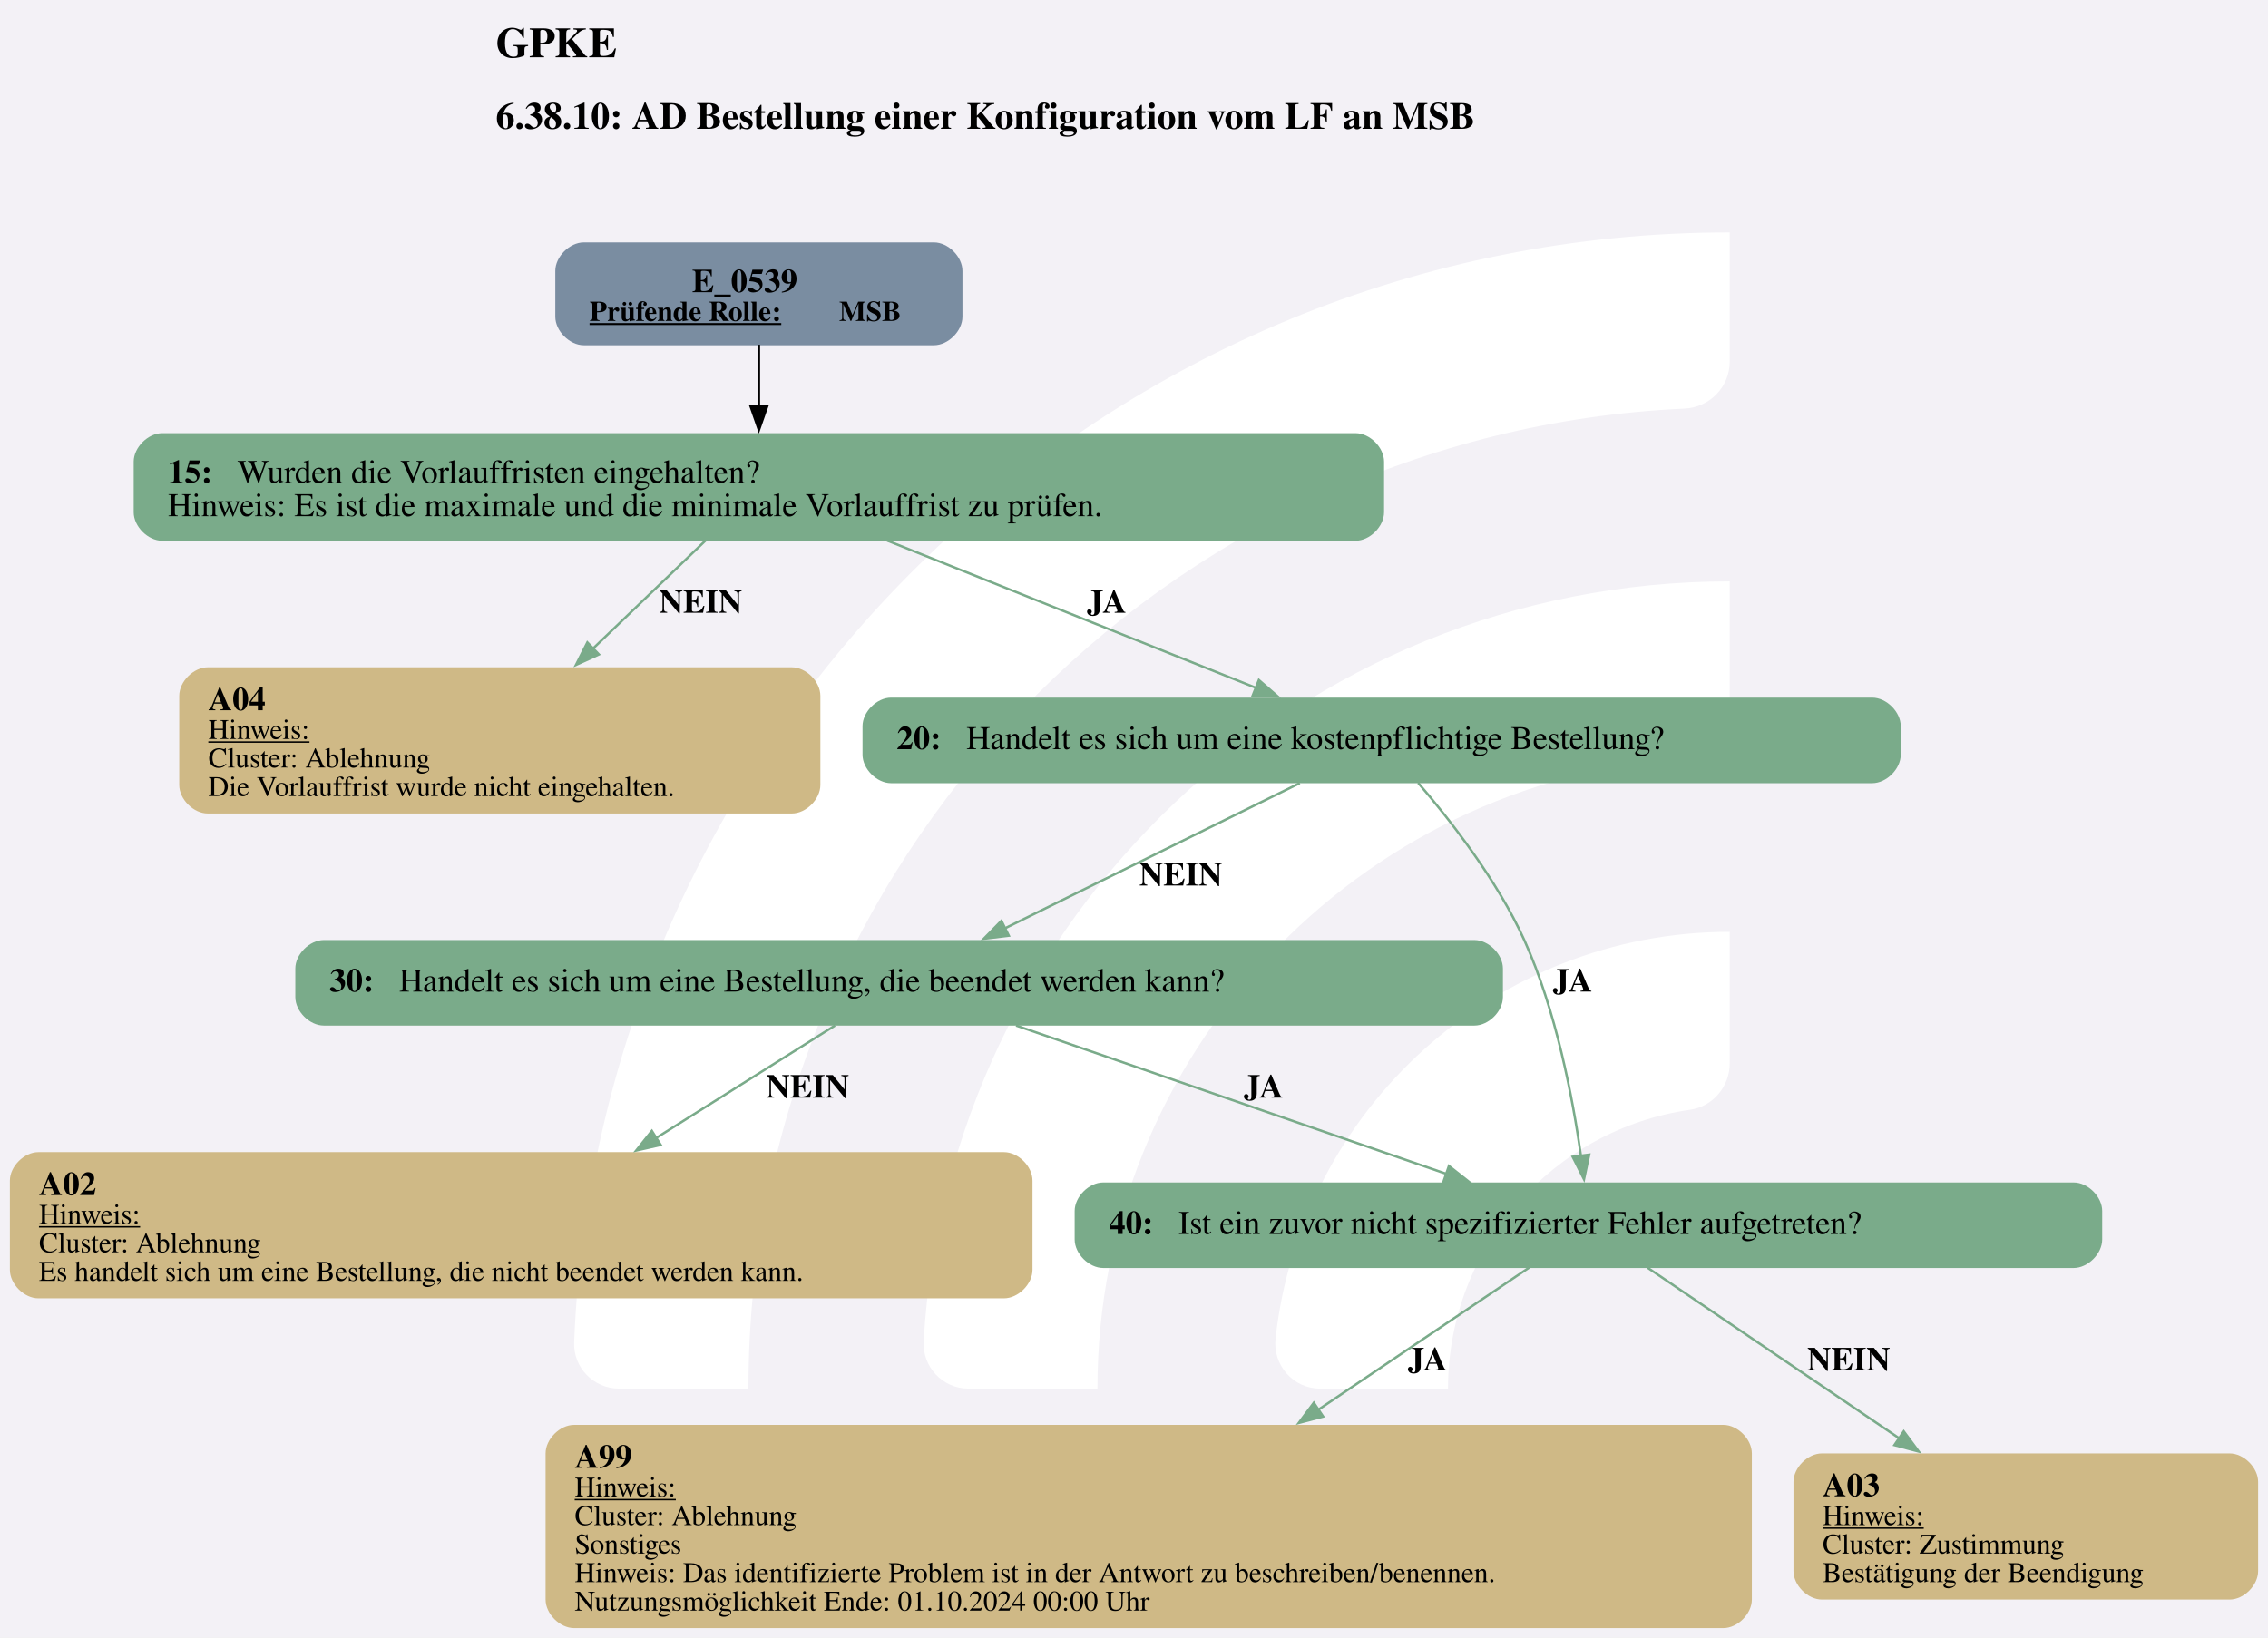
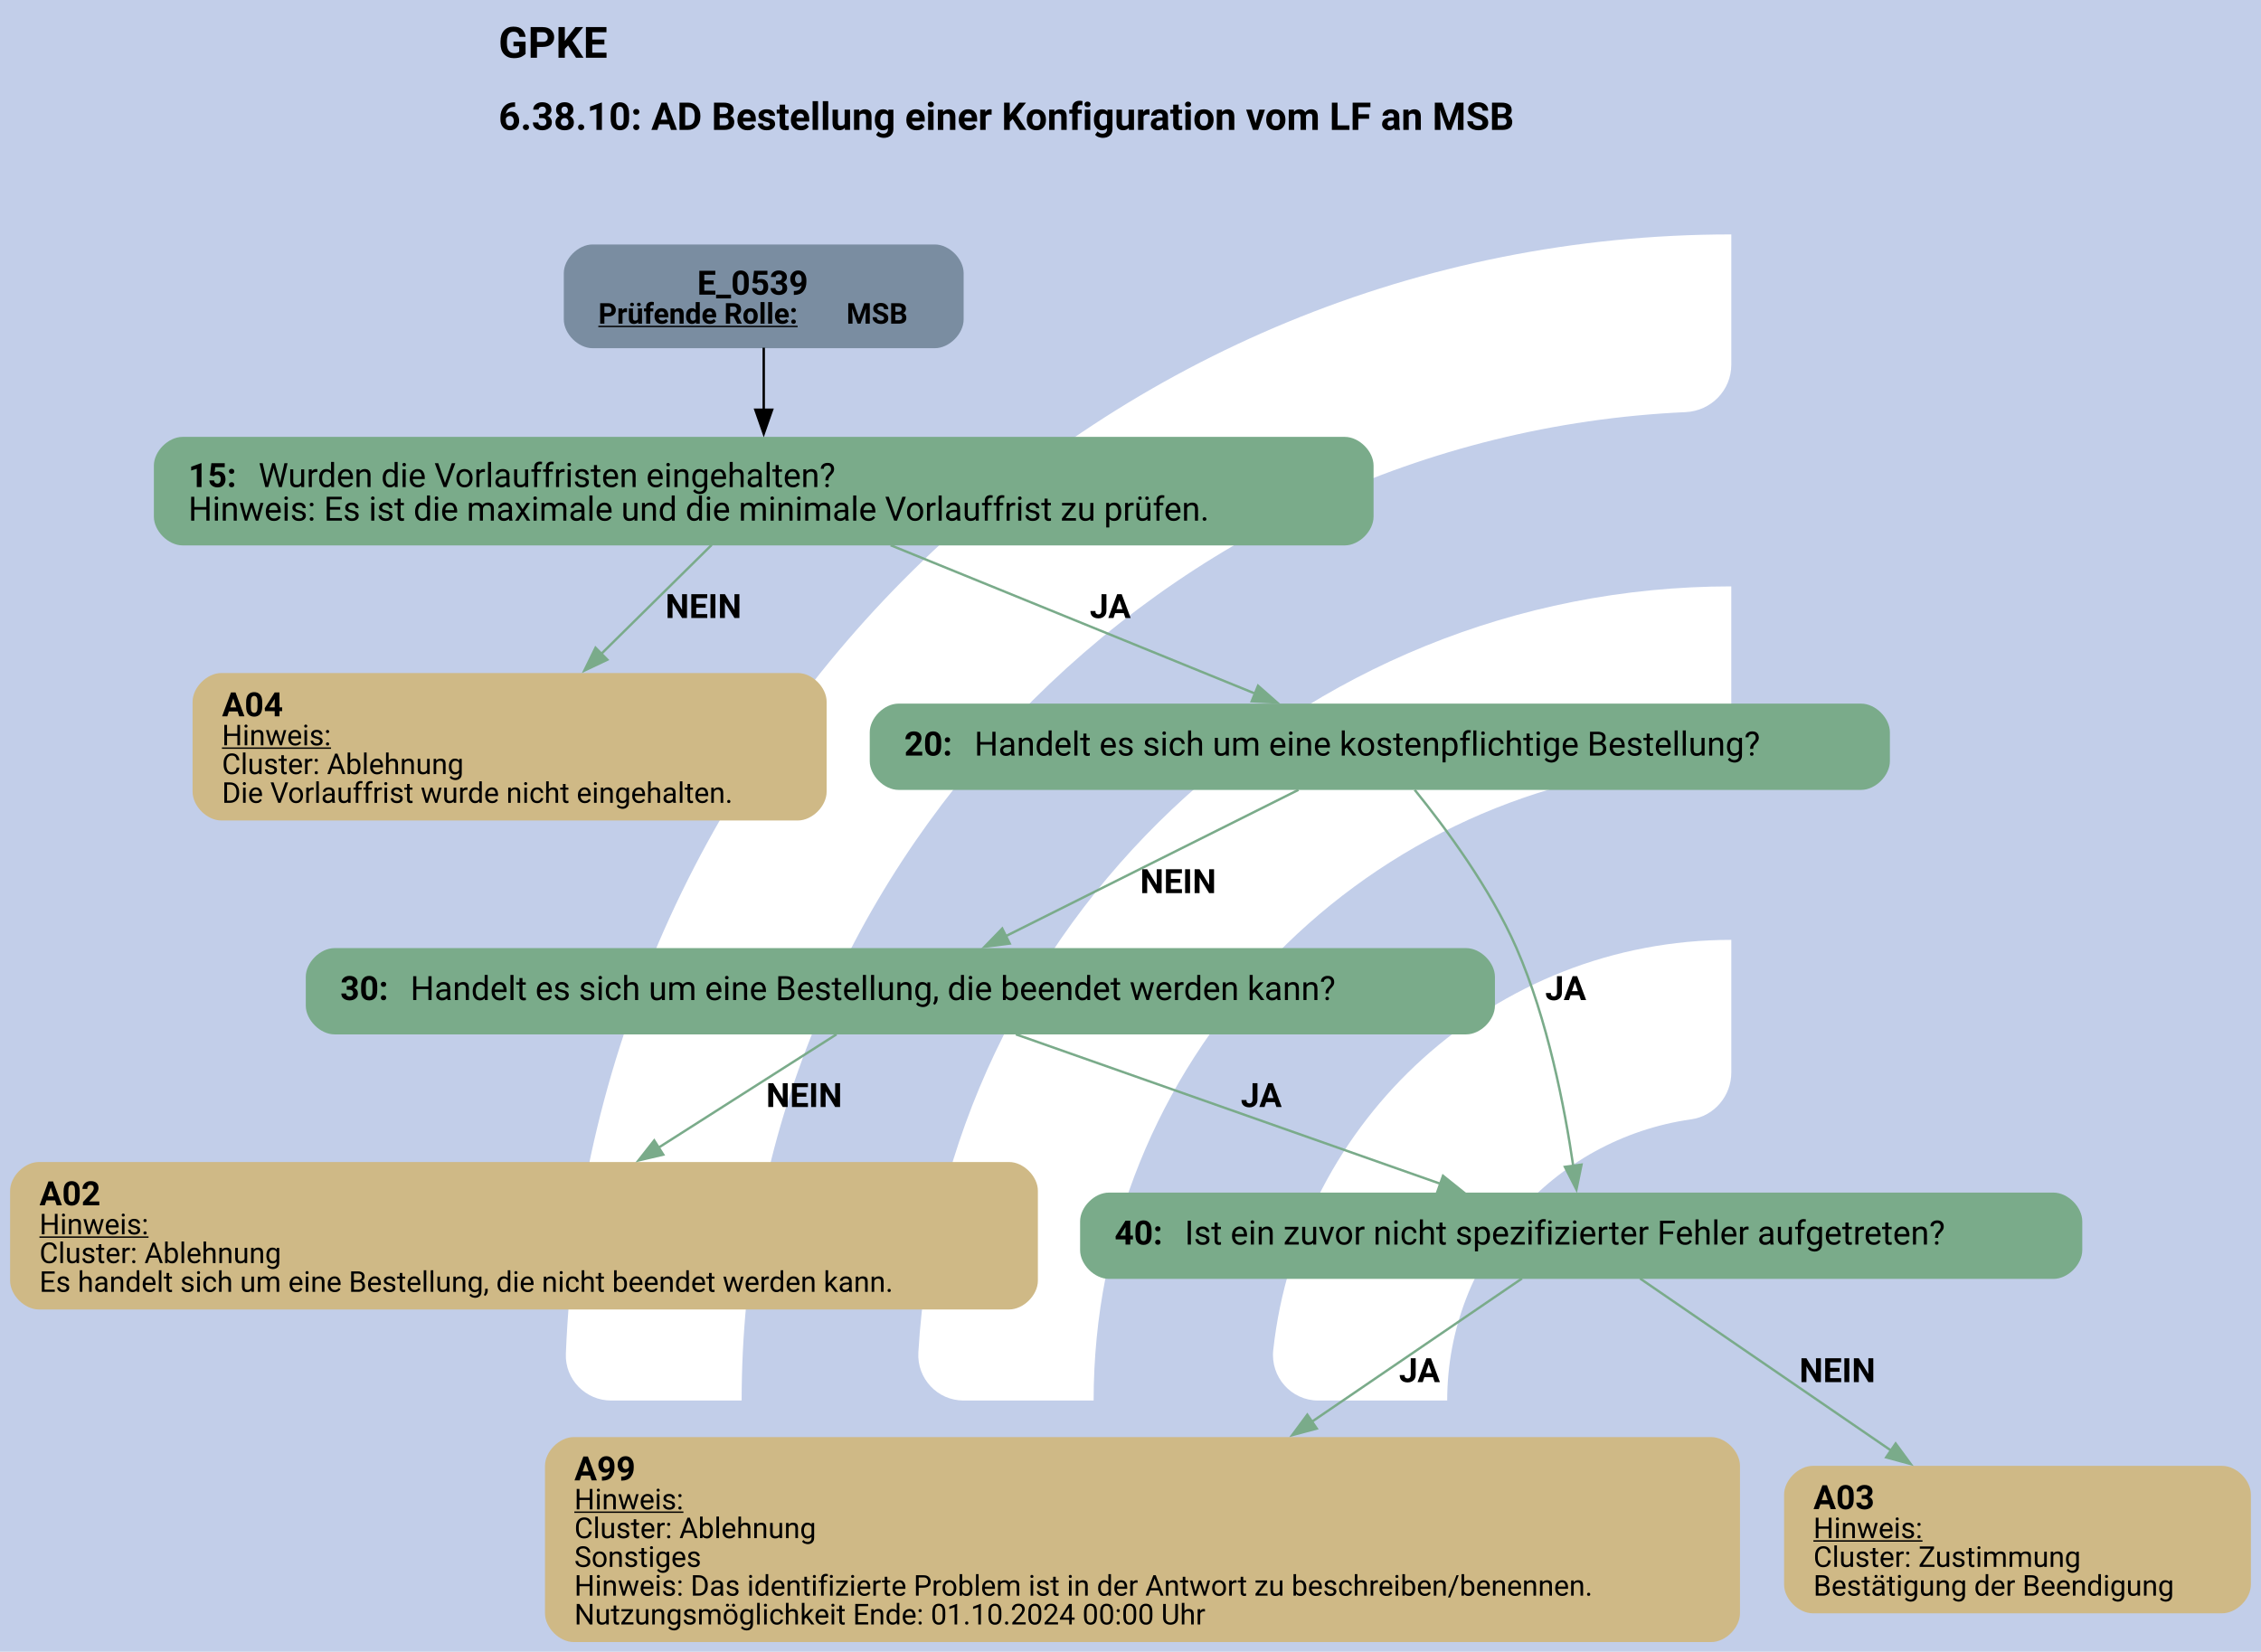
- <svg xmlns="http://www.w3.org/2000/svg" version="1.1" width="1272.0px" viewBox="0 0 1272.0 918.667" height="918.667px">
+ <svg xmlns="http://www.w3.org/2000/svg" version="1.1" width="1257.333px" viewBox="0 0 1257.333 918.667" height="918.667px">
  <g>
-     <svg version="1.1" width="1272.0px" viewBox="0 0 1272.0 918.667" height="918.667px">
-       <polygon fill="#f3f1f6" points="0,0 1272.0,0 1272.0,918.667 0,918.667" />
+     <svg version="1.1" width="1257.333px" viewBox="0 0 1257.333 918.667" height="918.667px">
+       <polygon fill="#c2cee9" points="0,0 1257.333,0 1257.333,918.667 0,918.667" />
      <g>
-         <g transform="translate(261.3672, 91.86667) scale(1 1) translate(0, 0) scale(1.293532 1.293532) ">
+         <g transform="translate(254.0338, 91.86667) scale(1 1) translate(0, 0) scale(1.293532 1.293532) ">
          <defs>
            <style>.cls-1{fill:#fff;}</style>
          </defs>
          <path class="cls-1" d="M122.44,531.2h-56.1c-11,0-19.9-9.12-19.46-20.11C57.47,243.89,278.15,29.78,547.91,29.78v56.02c0,10.98-8.69,19.89-19.66,20.39-225.51,10.31-405.8,197-405.8,425Z" />
          <path class="cls-1" d="M273.78,531.2h-55.93c-11.23,0-20.09-9.48-19.43-20.69,10.74-183.44,163.39-329.39,349.48-329.39v56.26c0,10.71-8.27,19.62-18.96,20.35-142.35,9.77-255.17,128.69-255.17,273.46Z" />
          <path class="cls-1" d="M425.77,531.2h-55.45c-11.65,0-20.6-10.17-19.33-21.75,10.87-99.03,95.03-176.34,196.92-176.34v57.01c0,10.05-7.28,18.75-17.23,20.16-59.22,8.4-104.91,59.42-104.91,120.92Z" />
        </g>
-         <svg width="954pt" height="689pt" viewBox="0.00 0.00 953.86 689.12">
+         <svg width="943pt" height="689pt" viewBox="0.00 0.00 942.73 689.12">
          <g id="graph0" class="graph" transform="scale(1 1) rotate(0) translate(4 685.12)">
-             <text text-anchor="start" x="204.43" y="-661.02" font-family="Times,serif" font-weight="bold" font-size="18.00">GPKE</text>
-             <text text-anchor="start" x="204.43" y="-630.92" font-family="Times,serif" font-weight="bold" font-size="16.00">6.38.10: AD Bestellung einer Konfiguration vom LF an MSB</text>
+             <text text-anchor="start" x="203.74" y="-661.02" font-family="Roboto, sans-serif" font-weight="bold" font-size="18.00">GPKE</text>
+             <text text-anchor="start" x="203.74" y="-630.92" font-family="Roboto, sans-serif" font-weight="bold" font-size="16.00">6.38.10: AD Bestellung einer Konfiguration vom LF an MSB</text>
            <g id="node1" class="node">
-               <path fill="#7a8da1" stroke="black" stroke-width="0" d="M388.76,-583.12C388.76,-583.12 241.47,-583.12 241.47,-583.12 235.47,-583.12 229.47,-577.12 229.47,-571.12 229.47,-571.12 229.47,-551.84 229.47,-551.84 229.47,-545.84 235.47,-539.84 241.47,-539.84 241.47,-539.84 388.76,-539.84 388.76,-539.84 394.76,-539.84 400.76,-545.84 400.76,-551.84 400.76,-551.84 400.76,-571.12 400.76,-571.12 400.76,-577.12 394.76,-583.12 388.76,-583.12" />
-               <text text-anchor="start" x="286.99" y="-562.18" font-family="Times,serif" font-weight="bold" font-size="14.00">E_0539</text>
-               <text text-anchor="start" x="243.87" y="-550.08" font-family="Times,serif" font-weight="bold" text-decoration="underline" font-size="12.00">Prüfende Rolle:</text>
-               <text text-anchor="start" x="348.87" y="-550.08" font-family="Times,serif" font-weight="bold" font-size="12.00"> MSB</text>
+               <path fill="#7a8da1" stroke="black" stroke-width="0" d="M385.76,-583.12C385.76,-583.12 242.97,-583.12 242.97,-583.12 236.97,-583.12 230.97,-577.12 230.97,-571.12 230.97,-571.12 230.97,-551.84 230.97,-551.84 230.97,-545.84 236.97,-539.84 242.97,-539.84 242.97,-539.84 385.76,-539.84 385.76,-539.84 391.76,-539.84 397.76,-545.84 397.76,-551.84 397.76,-551.84 397.76,-571.12 397.76,-571.12 397.76,-577.12 391.76,-583.12 385.76,-583.12" />
+               <text text-anchor="start" x="286.62" y="-562.18" font-family="Roboto, sans-serif" font-weight="bold" font-size="14.00">E_0539</text>
+               <text text-anchor="start" x="245.37" y="-550.08" font-family="Roboto, sans-serif" font-weight="bold" text-decoration="underline" font-size="12.00">Prüfende Rolle:</text>
+               <text text-anchor="start" x="348.87" y="-550.08" font-family="Roboto, sans-serif" font-weight="bold" font-size="12.00"> MSB</text>
            </g>
            <g id="node2" class="node">
-               <path fill="#7aab8a" stroke="black" stroke-width="0" d="M566.14,-502.84C566.14,-502.84 64.09,-502.84 64.09,-502.84 58.09,-502.84 52.09,-496.84 52.09,-490.84 52.09,-490.84 52.09,-469.56 52.09,-469.56 52.09,-463.56 58.09,-457.56 64.09,-457.56 64.09,-457.56 566.14,-457.56 566.14,-457.56 572.14,-457.56 578.14,-463.56 578.14,-469.56 578.14,-469.56 578.14,-490.84 578.14,-490.84 578.14,-496.84 572.14,-502.84 566.14,-502.84" />
-               <text text-anchor="start" x="66.49" y="-481.9" font-family="Times,serif" font-weight="bold" font-size="14.00">15: </text>
-               <text text-anchor="start" x="95.74" y="-481.9" font-family="Times,serif" font-size="14.00">Wurden die Vorlauffristen eingehalten?</text>
-               <text text-anchor="start" x="66.49" y="-467.9" font-family="Times,serif" font-size="14.00">Hinweis: Es ist die maximale und die minimale Vorlauffrist zu prüfen.</text>
+               <path fill="#7aab8a" stroke="black" stroke-width="0" d="M556.76,-502.84C556.76,-502.84 71.97,-502.84 71.97,-502.84 65.97,-502.84 59.97,-496.84 59.97,-490.84 59.97,-490.84 59.97,-469.56 59.97,-469.56 59.97,-463.56 65.97,-457.56 71.97,-457.56 71.97,-457.56 556.76,-457.56 556.76,-457.56 562.76,-457.56 568.76,-463.56 568.76,-469.56 568.76,-469.56 568.76,-490.84 568.76,-490.84 568.76,-496.84 562.76,-502.84 556.76,-502.84" />
+               <text text-anchor="start" x="74.37" y="-481.9" font-family="Roboto, sans-serif" font-weight="bold" font-size="14.00">15: </text>
+               <text text-anchor="start" x="103.62" y="-481.9" font-family="Roboto, sans-serif" font-size="14.00">Wurden die Vorlauffristen eingehalten?</text>
+               <text text-anchor="start" x="74.37" y="-467.9" font-family="Roboto, sans-serif" font-size="14.00">Hinweis: Es ist die maximale und die minimale Vorlauffrist zu prüfen.</text>
            </g>
            <g id="edge1" class="edge">
-               <path fill="none" stroke="black" d="M315.12,-540.06C315.12,-532.09 315.12,-522.74 315.12,-513.88" />
-               <polygon fill="black" stroke="black" points="318.62,-514.17 315.12,-504.17 311.62,-514.17 318.62,-514.17" />
+               <path fill="none" stroke="black" d="M314.37,-540.06C314.37,-532.09 314.37,-522.74 314.37,-513.88" />
+               <polygon fill="black" stroke="black" points="317.87,-514.17 314.37,-504.17 310.87,-514.17 317.87,-514.17" />
            </g>
            <g id="node3" class="node">
-               <path fill="#cfb986" stroke="black" stroke-width="0" d="M328.98,-404.31C328.98,-404.31 83.25,-404.31 83.25,-404.31 77.25,-404.31 71.25,-398.31 71.25,-392.31 71.25,-392.31 71.25,-354.79 71.25,-354.79 71.25,-348.79 77.25,-342.79 83.25,-342.79 83.25,-342.79 328.98,-342.79 328.98,-342.79 334.98,-342.79 340.98,-348.79 340.98,-354.79 340.98,-354.79 340.98,-392.31 340.98,-392.31 340.98,-398.31 334.98,-404.31 328.98,-404.31" />
-               <text text-anchor="start" x="83.49" y="-386.25" font-family="Times,serif" font-weight="bold" font-size="14.00">A04</text>
-               <text text-anchor="start" x="83.49" y="-374.15" font-family="Times,serif" text-decoration="underline" font-size="12.00">Hinweis:</text>
-               <text text-anchor="start" x="83.49" y="-362.15" font-family="Times,serif" font-size="12.00">Cluster: Ablehnung</text>
-               <text text-anchor="start" x="83.49" y="-350.15" font-family="Times,serif" font-size="12.00">Die Vorlauffrist wurde nicht eingehalten.</text>
+               <path fill="#cfb986" stroke="black" stroke-width="0" d="M328.61,-404.31C328.61,-404.31 88.12,-404.31 88.12,-404.31 82.12,-404.31 76.12,-398.31 76.12,-392.31 76.12,-392.31 76.12,-354.79 76.12,-354.79 76.12,-348.79 82.12,-342.79 88.12,-342.79 88.12,-342.79 328.61,-342.79 328.61,-342.79 334.61,-342.79 340.61,-348.79 340.61,-354.79 340.61,-354.79 340.61,-392.31 340.61,-392.31 340.61,-398.31 334.61,-404.31 328.61,-404.31" />
+               <text text-anchor="start" x="88.37" y="-386.25" font-family="Roboto, sans-serif" font-weight="bold" font-size="14.00">A04</text>
+               <text text-anchor="start" x="88.37" y="-374.15" font-family="Roboto, sans-serif" text-decoration="underline" font-size="12.00">Hinweis:</text>
+               <text text-anchor="start" x="88.37" y="-362.15" font-family="Roboto, sans-serif" font-size="12.00">Cluster: Ablehnung</text>
+               <text text-anchor="start" x="88.37" y="-350.15" font-family="Roboto, sans-serif" font-size="12.00">Die Vorlauffrist wurde nicht eingehalten.</text>
            </g>
            <g id="edge2" class="edge">
-               <path fill="none" stroke="#7aab8a" d="M292.79,-457.77C279.11,-444.63 261.21,-427.45 245.23,-412.1" />
-               <polygon fill="#7aab8a" stroke="#7aab8a" points="247.81,-409.73 238.17,-405.33 242.96,-414.78 247.81,-409.73" />
-               <text text-anchor="start" x="273.12" y="-427.26" font-family="Times,serif" font-weight="bold" font-size="14.00">NEIN</text>
+               <path fill="none" stroke="#7aab8a" d="M292.66,-457.77C279.35,-444.63 261.94,-427.45 246.4,-412.1" />
+               <polygon fill="#7aab8a" stroke="#7aab8a" points="249.13,-409.88 239.56,-405.34 244.21,-414.86 249.13,-409.88" />
+               <text text-anchor="start" x="273.37" y="-427.26" font-family="Roboto, sans-serif" font-weight="bold" font-size="14.00">NEIN</text>
            </g>
            <g id="node4" class="node">
-               <path fill="#7aab8a" stroke="black" stroke-width="0" d="M783.51,-391.55C783.51,-391.55 370.72,-391.55 370.72,-391.55 364.72,-391.55 358.72,-385.55 358.72,-379.55 358.72,-379.55 358.72,-367.55 358.72,-367.55 358.72,-361.55 364.72,-355.55 370.72,-355.55 370.72,-355.55 783.51,-355.55 783.51,-355.55 789.51,-355.55 795.51,-361.55 795.51,-367.55 795.51,-367.55 795.51,-379.55 795.51,-379.55 795.51,-385.55 789.51,-391.55 783.51,-391.55" />
-               <text text-anchor="start" x="373.12" y="-369.87" font-family="Times,serif" font-weight="bold" font-size="14.00">20: </text>
-               <text text-anchor="start" x="402.37" y="-369.87" font-family="Times,serif" font-size="14.00">Handelt es sich um eine kostenpflichtige Bestellung?</text>
+               <path fill="#7aab8a" stroke="black" stroke-width="0" d="M772.14,-391.55C772.14,-391.55 370.59,-391.55 370.59,-391.55 364.59,-391.55 358.59,-385.55 358.59,-379.55 358.59,-379.55 358.59,-367.55 358.59,-367.55 358.59,-361.55 364.59,-355.55 370.59,-355.55 370.59,-355.55 772.14,-355.55 772.14,-355.55 778.14,-355.55 784.14,-361.55 784.14,-367.55 784.14,-367.55 784.14,-379.55 784.14,-379.55 784.14,-385.55 778.14,-391.55 772.14,-391.55" />
+               <text text-anchor="start" x="372.99" y="-369.87" font-family="Roboto, sans-serif" font-weight="bold" font-size="14.00">20: </text>
+               <text text-anchor="start" x="402.24" y="-369.87" font-family="Roboto, sans-serif" font-size="14.00">Handelt es sich um eine kostenpflichtige Bestellung?</text>
            </g>
            <g id="edge3" class="edge">
-               <path fill="none" stroke="#7aab8a" d="M369.08,-457.64C414.57,-439.47 479.28,-413.63 524.4,-395.6" />
-               <polygon fill="#7aab8a" stroke="#7aab8a" points="525.47,-398.95 533.46,-391.99 522.87,-392.45 525.47,-398.95" />
-               <text text-anchor="start" x="453.12" y="-427.26" font-family="Times,serif" font-weight="bold" font-size="14.00">JA</text>
+               <path fill="none" stroke="#7aab8a" d="M367.3,-457.64C411.83,-439.51 475.13,-413.74 519.38,-395.72" />
+               <polygon fill="#7aab8a" stroke="#7aab8a" points="520.57,-399.01 528.52,-392 517.93,-392.53 520.57,-399.01" />
+               <text text-anchor="start" x="450.37" y="-427.26" font-family="Roboto, sans-serif" font-weight="bold" font-size="14.00">JA</text>
            </g>
            <g id="node5" class="node">
-               <path fill="#7aab8a" stroke="black" stroke-width="0" d="M616.14,-289.54C616.14,-289.54 132.09,-289.54 132.09,-289.54 126.09,-289.54 120.09,-283.54 120.09,-277.54 120.09,-277.54 120.09,-265.54 120.09,-265.54 120.09,-259.54 126.09,-253.54 132.09,-253.54 132.09,-253.54 616.14,-253.54 616.14,-253.54 622.14,-253.54 628.14,-259.54 628.14,-265.54 628.14,-265.54 628.14,-277.54 628.14,-277.54 628.14,-283.54 622.14,-289.54 616.14,-289.54" />
-               <text text-anchor="start" x="134.49" y="-267.86" font-family="Times,serif" font-weight="bold" font-size="14.00">30: </text>
-               <text text-anchor="start" x="163.74" y="-267.86" font-family="Times,serif" font-size="14.00">Handelt es sich um eine Bestellung, die beendet werden kann?</text>
+               <path fill="#7aab8a" stroke="black" stroke-width="0" d="M607.39,-289.54C607.39,-289.54 135.34,-289.54 135.34,-289.54 129.34,-289.54 123.34,-283.54 123.34,-277.54 123.34,-277.54 123.34,-265.54 123.34,-265.54 123.34,-259.54 129.34,-253.54 135.34,-253.54 135.34,-253.54 607.39,-253.54 607.39,-253.54 613.39,-253.54 619.39,-259.54 619.39,-265.54 619.39,-265.54 619.39,-277.54 619.39,-277.54 619.39,-283.54 613.39,-289.54 607.39,-289.54" />
+               <text text-anchor="start" x="137.74" y="-267.86" font-family="Roboto, sans-serif" font-weight="bold" font-size="14.00">30: </text>
+               <text text-anchor="start" x="166.99" y="-267.86" font-family="Roboto, sans-serif" font-size="14.00">Handelt es sich um eine Bestellung, die beendet werden kann?</text>
            </g>
            <g id="edge4" class="edge">
-               <path fill="none" stroke="#7aab8a" d="M542.68,-355.58C508.45,-338.72 455.82,-312.79 418.48,-294.4" />
-               <polygon fill="#7aab8a" stroke="#7aab8a" points="420.26,-291.37 409.74,-290.09 417.16,-297.65 420.26,-291.37" />
-               <text text-anchor="start" x="475.12" y="-312.49" font-family="Times,serif" font-weight="bold" font-size="14.00">NEIN</text>
+               <path fill="none" stroke="#7aab8a" d="M537.44,-355.58C503.72,-338.72 451.86,-312.79 415.07,-294.4" />
+               <polygon fill="#7aab8a" stroke="#7aab8a" points="416.99,-291.44 406.48,-290.1 413.86,-297.7 416.99,-291.44" />
+               <text text-anchor="start" x="471.37" y="-312.49" font-family="Roboto, sans-serif" font-weight="bold" font-size="14.00">NEIN</text>
            </g>
            <g id="node7" class="node">
-               <path fill="#7aab8a" stroke="black" stroke-width="0" d="M868.26,-187.53C868.26,-187.53 459.97,-187.53 459.97,-187.53 453.97,-187.53 447.97,-181.53 447.97,-175.53 447.97,-175.53 447.97,-163.53 447.97,-163.53 447.97,-157.53 453.97,-151.53 459.97,-151.53 459.97,-151.53 868.26,-151.53 868.26,-151.53 874.26,-151.53 880.26,-157.53 880.26,-163.53 880.26,-163.53 880.26,-175.53 880.26,-175.53 880.26,-181.53 874.26,-187.53 868.26,-187.53" />
-               <text text-anchor="start" x="462.37" y="-165.85" font-family="Times,serif" font-weight="bold" font-size="14.00">40: </text>
-               <text text-anchor="start" x="491.62" y="-165.85" font-family="Times,serif" font-size="14.00">Ist ein zuvor nicht spezifizierter Fehler aufgetreten?</text>
+               <path fill="#7aab8a" stroke="black" stroke-width="0" d="M852.39,-187.53C852.39,-187.53 458.34,-187.53 458.34,-187.53 452.34,-187.53 446.34,-181.53 446.34,-175.53 446.34,-175.53 446.34,-163.53 446.34,-163.53 446.34,-157.53 452.34,-151.53 458.34,-151.53 458.34,-151.53 852.39,-151.53 852.39,-151.53 858.39,-151.53 864.39,-157.53 864.39,-163.53 864.39,-163.53 864.39,-175.53 864.39,-175.53 864.39,-181.53 858.39,-187.53 852.39,-187.53" />
+               <text text-anchor="start" x="460.74" y="-165.85" font-family="Roboto, sans-serif" font-weight="bold" font-size="14.00">40: </text>
+               <text text-anchor="start" x="489.99" y="-165.85" font-family="Roboto, sans-serif" font-size="14.00">Ist ein zuvor nicht spezifizierter Fehler aufgetreten?</text>
            </g>
            <g id="edge5" class="edge">
-               <path fill="none" stroke="#7aab8a" d="M592.46,-355.71C606.16,-339.79 625.76,-314.66 637.12,-289.54 650.46,-260.01 657.5,-223.28 661,-198.49" />
-               <polygon fill="#7aab8a" stroke="#7aab8a" points="664.43,-199.24 662.25,-188.87 657.49,-198.34 664.43,-199.24" />
-               <text text-anchor="start" x="649.12" y="-267.86" font-family="Times,serif" font-weight="bold" font-size="14.00">JA</text>
+               <path fill="none" stroke="#7aab8a" d="M585.91,-355.58C598.9,-339.56 617.5,-314.37 628.37,-289.54 641.35,-259.85 648.46,-223.15 652.08,-198.42" />
+               <polygon fill="#7aab8a" stroke="#7aab8a" points="655.5,-199.2 653.38,-188.82 648.57,-198.26 655.5,-199.2" />
+               <text text-anchor="start" x="640.37" y="-267.86" font-family="Roboto, sans-serif" font-weight="bold" font-size="14.00">JA</text>
            </g>
            <g id="node6" class="node">
-               <path fill="#cfb986" stroke="black" stroke-width="0" d="M418.23,-200.29C418.23,-200.29 12,-200.29 12,-200.29 6,-200.29 0,-194.29 0,-188.29 0,-188.29 0,-150.77 0,-150.77 0,-144.77 6,-138.77 12,-138.77 12,-138.77 418.23,-138.77 418.23,-138.77 424.23,-138.77 430.23,-144.77 430.23,-150.77 430.23,-150.77 430.23,-188.29 430.23,-188.29 430.23,-194.29 424.23,-200.29 418.23,-200.29" />
-               <text text-anchor="start" x="12.24" y="-182.23" font-family="Times,serif" font-weight="bold" font-size="14.00">A02</text>
-               <text text-anchor="start" x="12.24" y="-170.13" font-family="Times,serif" text-decoration="underline" font-size="12.00">Hinweis:</text>
-               <text text-anchor="start" x="12.24" y="-158.13" font-family="Times,serif" font-size="12.00">Cluster: Ablehnung</text>
-               <text text-anchor="start" x="12.24" y="-146.13" font-family="Times,serif" font-size="12.00">Es handelt sich um eine Bestellung, die nicht beendet werden kann.</text>
+               <path fill="#cfb986" stroke="black" stroke-width="0" d="M416.73,-200.29C416.73,-200.29 12,-200.29 12,-200.29 6,-200.29 0,-194.29 0,-188.29 0,-188.29 0,-150.77 0,-150.77 0,-144.77 6,-138.77 12,-138.77 12,-138.77 416.73,-138.77 416.73,-138.77 422.73,-138.77 428.73,-144.77 428.73,-150.77 428.73,-150.77 428.73,-188.29 428.73,-188.29 428.73,-194.29 422.73,-200.29 416.73,-200.29" />
+               <text text-anchor="start" x="12.24" y="-182.23" font-family="Roboto, sans-serif" font-weight="bold" font-size="14.00">A02</text>
+               <text text-anchor="start" x="12.24" y="-170.13" font-family="Roboto, sans-serif" text-decoration="underline" font-size="12.00">Hinweis:</text>
+               <text text-anchor="start" x="12.24" y="-158.13" font-family="Roboto, sans-serif" font-size="12.00">Cluster: Ablehnung</text>
+               <text text-anchor="start" x="12.24" y="-146.13" font-family="Roboto, sans-serif" font-size="12.00">Es handelt sich um eine Bestellung, die nicht beendet werden kann.</text>
            </g>
            <g id="edge6" class="edge">
-               <path fill="none" stroke="#7aab8a" d="M347.14,-253.57C326.56,-240.63 297.47,-222.33 271.84,-206.21" />
-               <polygon fill="#7aab8a" stroke="#7aab8a" points="273.81,-203.32 263.49,-200.96 270.09,-209.24 273.81,-203.32" />
-               <text text-anchor="start" x="318.12" y="-223.24" font-family="Times,serif" font-weight="bold" font-size="14.00">NEIN</text>
+               <path fill="none" stroke="#7aab8a" d="M344.73,-253.57C324.41,-240.63 295.69,-222.33 270.37,-206.21" />
+               <polygon fill="#7aab8a" stroke="#7aab8a" points="272.45,-203.38 262.14,-200.96 268.69,-209.29 272.45,-203.38" />
+               <text text-anchor="start" x="315.37" y="-223.24" font-family="Roboto, sans-serif" font-weight="bold" font-size="14.00">NEIN</text>
            </g>
            <g id="edge7" class="edge">
-               <path fill="none" stroke="#7aab8a" d="M423.31,-253.57C473.35,-236.32 550.95,-209.56 604.46,-191.1" />
-               <polygon fill="#7aab8a" stroke="#7aab8a" points="605.42,-194.47 613.73,-187.9 603.14,-187.86 605.42,-194.47" />
-               <text text-anchor="start" x="519.12" y="-223.24" font-family="Times,serif" font-weight="bold" font-size="14.00">JA</text>
+               <path fill="none" stroke="#7aab8a" d="M419.54,-253.57C468.45,-236.35 544.22,-209.67 596.62,-191.22" />
+               <polygon fill="#7aab8a" stroke="#7aab8a" points="597.73,-194.54 606,-187.91 595.4,-187.93 597.73,-194.54" />
+               <text text-anchor="start" x="513.37" y="-223.24" font-family="Roboto, sans-serif" font-weight="bold" font-size="14.00">JA</text>
            </g>
            <g id="node8" class="node">
-               <path fill="#cfb986" stroke="black" stroke-width="0" d="M720.86,-85.52C720.86,-85.52 237.38,-85.52 237.38,-85.52 231.38,-85.52 225.38,-79.52 225.38,-73.52 225.38,-73.52 225.38,-12 225.38,-12 225.38,-6 231.38,0 237.38,0 237.38,0 720.86,0 720.86,0 726.86,0 732.86,-6 732.86,-12 732.86,-12 732.86,-73.52 732.86,-73.52 732.86,-79.52 726.86,-85.52 720.86,-85.52" />
-               <text text-anchor="start" x="237.62" y="-67.46" font-family="Times,serif" font-weight="bold" font-size="14.00">A99</text>
-               <text text-anchor="start" x="237.62" y="-55.36" font-family="Times,serif" text-decoration="underline" font-size="12.00">Hinweis:</text>
-               <text text-anchor="start" x="237.62" y="-43.36" font-family="Times,serif" font-size="12.00">Cluster: Ablehnung</text>
-               <text text-anchor="start" x="237.62" y="-31.36" font-family="Times,serif" font-size="12.00">Sonstiges</text>
-               <text text-anchor="start" x="237.62" y="-19.36" font-family="Times,serif" font-size="12.00">Hinweis: Das identifizierte Problem ist in der Antwort zu beschreiben/benennen.</text>
-               <text text-anchor="start" x="237.62" y="-7.36" font-family="Times,serif" font-size="12.00">Nutzungsmöglichkeit Ende: 01.10.2024 00:00 Uhr</text>
+               <path fill="#cfb986" stroke="black" stroke-width="0" d="M709.61,-85.52C709.61,-85.52 235.12,-85.52 235.12,-85.52 229.12,-85.52 223.12,-79.52 223.12,-73.52 223.12,-73.52 223.12,-12 223.12,-12 223.12,-6 229.12,0 235.12,0 235.12,0 709.61,0 709.61,0 715.61,0 721.61,-6 721.61,-12 721.61,-12 721.61,-73.52 721.61,-73.52 721.61,-79.52 715.61,-85.52 709.61,-85.52" />
+               <text text-anchor="start" x="235.37" y="-67.46" font-family="Roboto, sans-serif" font-weight="bold" font-size="14.00">A99</text>
+               <text text-anchor="start" x="235.37" y="-55.36" font-family="Roboto, sans-serif" text-decoration="underline" font-size="12.00">Hinweis:</text>
+               <text text-anchor="start" x="235.37" y="-43.36" font-family="Roboto, sans-serif" font-size="12.00">Cluster: Ablehnung</text>
+               <text text-anchor="start" x="235.37" y="-31.36" font-family="Roboto, sans-serif" font-size="12.00">Sonstiges</text>
+               <text text-anchor="start" x="235.37" y="-19.36" font-family="Roboto, sans-serif" font-size="12.00">Hinweis: Das identifizierte Problem ist in der Antwort zu beschreiben/benennen.</text>
+               <text text-anchor="start" x="235.37" y="-7.36" font-family="Roboto, sans-serif" font-size="12.00">Nutzungsmöglichkeit Ende: 01.10.2024 00:00 Uhr</text>
            </g>
            <g id="edge8" class="edge">
-               <path fill="none" stroke="#7aab8a" d="M639.17,-151.7C616.36,-136.33 581.52,-112.83 550.16,-91.68" />
-               <polygon fill="#7aab8a" stroke="#7aab8a" points="552.5,-89.03 542.25,-86.34 548.58,-94.83 552.5,-89.03" />
-               <text text-anchor="start" x="588.12" y="-108.47" font-family="Times,serif" font-weight="bold" font-size="14.00">JA</text>
+               <path fill="none" stroke="#7aab8a" d="M630.68,-151.7C608.23,-136.39 573.96,-113.03 543.05,-91.95" />
+               <polygon fill="#7aab8a" stroke="#7aab8a" points="545.06,-89.09 534.83,-86.35 541.12,-94.87 545.06,-89.09" />
+               <text text-anchor="start" x="579.37" y="-108.47" font-family="Roboto, sans-serif" font-weight="bold" font-size="14.00">JA</text>
            </g>
            <g id="node9" class="node">
-               <path fill="#cfb986" stroke="black" stroke-width="0" d="M933.86,-73.52C933.86,-73.52 762.38,-73.52 762.38,-73.52 756.38,-73.52 750.38,-67.52 750.38,-61.52 750.38,-61.52 750.38,-24 750.38,-24 750.38,-18 756.38,-12 762.38,-12 762.38,-12 933.86,-12 933.86,-12 939.86,-12 945.86,-18 945.86,-24 945.86,-24 945.86,-61.52 945.86,-61.52 945.86,-67.52 939.86,-73.52 933.86,-73.52" />
-               <text text-anchor="start" x="762.62" y="-55.46" font-family="Times,serif" font-weight="bold" font-size="14.00">A03</text>
-               <text text-anchor="start" x="762.62" y="-43.36" font-family="Times,serif" text-decoration="underline" font-size="12.00">Hinweis:</text>
-               <text text-anchor="start" x="762.62" y="-31.36" font-family="Times,serif" font-size="12.00">Cluster: Zustimmung</text>
-               <text text-anchor="start" x="762.62" y="-19.36" font-family="Times,serif" font-size="12.00">Bestätigung der Beendigung</text>
+               <path fill="#cfb986" stroke="black" stroke-width="0" d="M922.73,-73.52C922.73,-73.52 752,-73.52 752,-73.52 746,-73.52 740,-67.52 740,-61.52 740,-61.52 740,-24 740,-24 740,-18 746,-12 752,-12 752,-12 922.73,-12 922.73,-12 928.73,-12 934.73,-18 934.73,-24 934.73,-24 934.73,-61.52 934.73,-61.52 934.73,-67.52 928.73,-73.52 922.73,-73.52" />
+               <text text-anchor="start" x="752.24" y="-55.46" font-family="Roboto, sans-serif" font-weight="bold" font-size="14.00">A03</text>
+               <text text-anchor="start" x="752.24" y="-43.36" font-family="Roboto, sans-serif" text-decoration="underline" font-size="12.00">Hinweis:</text>
+               <text text-anchor="start" x="752.24" y="-31.36" font-family="Roboto, sans-serif" font-size="12.00">Cluster: Zustimmung</text>
+               <text text-anchor="start" x="752.24" y="-19.36" font-family="Roboto, sans-serif" font-size="12.00">Bestätigung der Beendigung</text>
            </g>
            <g id="edge9" class="edge">
-               <path fill="none" stroke="#7aab8a" d="M688.93,-151.7C716.03,-133.32 760.24,-103.34 795.2,-79.64" />
-               <polygon fill="#7aab8a" stroke="#7aab8a" points="796.77,-82.8 803.08,-74.3 792.84,-77.01 796.77,-82.8" />
-               <text text-anchor="start" x="756.12" y="-108.47" font-family="Times,serif" font-weight="bold" font-size="14.00">NEIN</text>
+               <path fill="none" stroke="#7aab8a" d="M679.91,-151.7C706.61,-133.4 750.08,-103.6 784.59,-79.94" />
+               <polygon fill="#7aab8a" stroke="#7aab8a" points="786.54,-82.84 792.81,-74.3 782.59,-77.07 786.54,-82.84" />
+               <text text-anchor="start" x="746.37" y="-108.47" font-family="Roboto, sans-serif" font-weight="bold" font-size="14.00">NEIN</text>
            </g>
          </g>
        </svg>
      </g>
    </svg>
  </g>
</svg>
